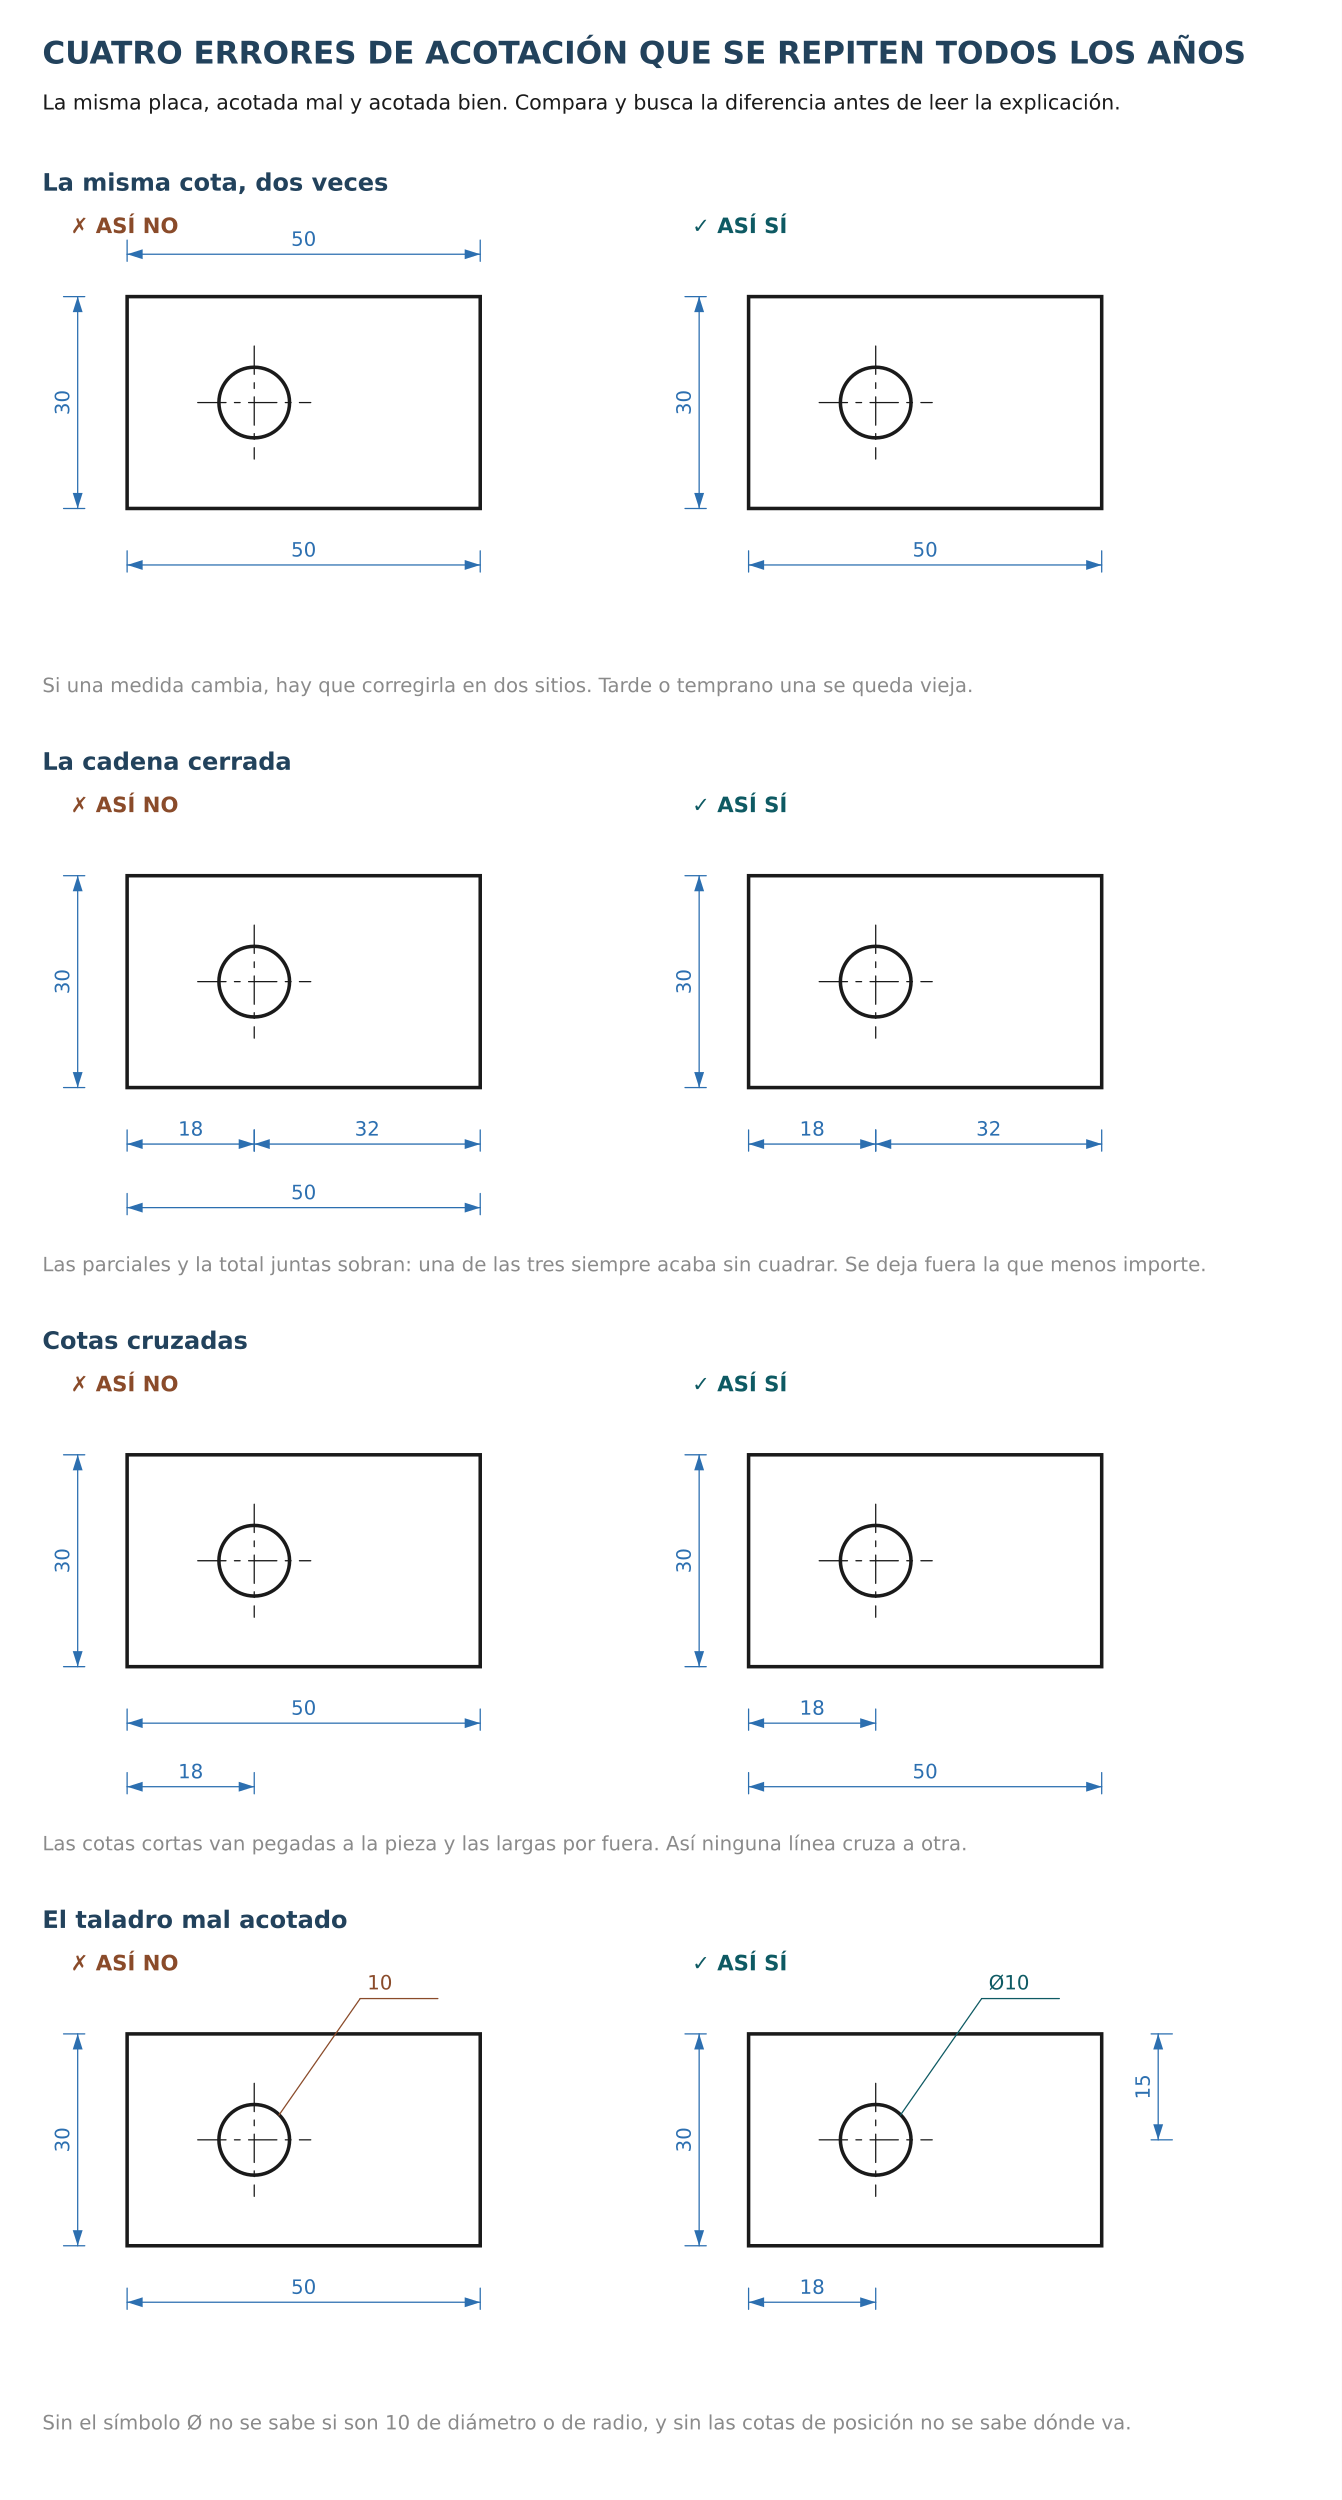
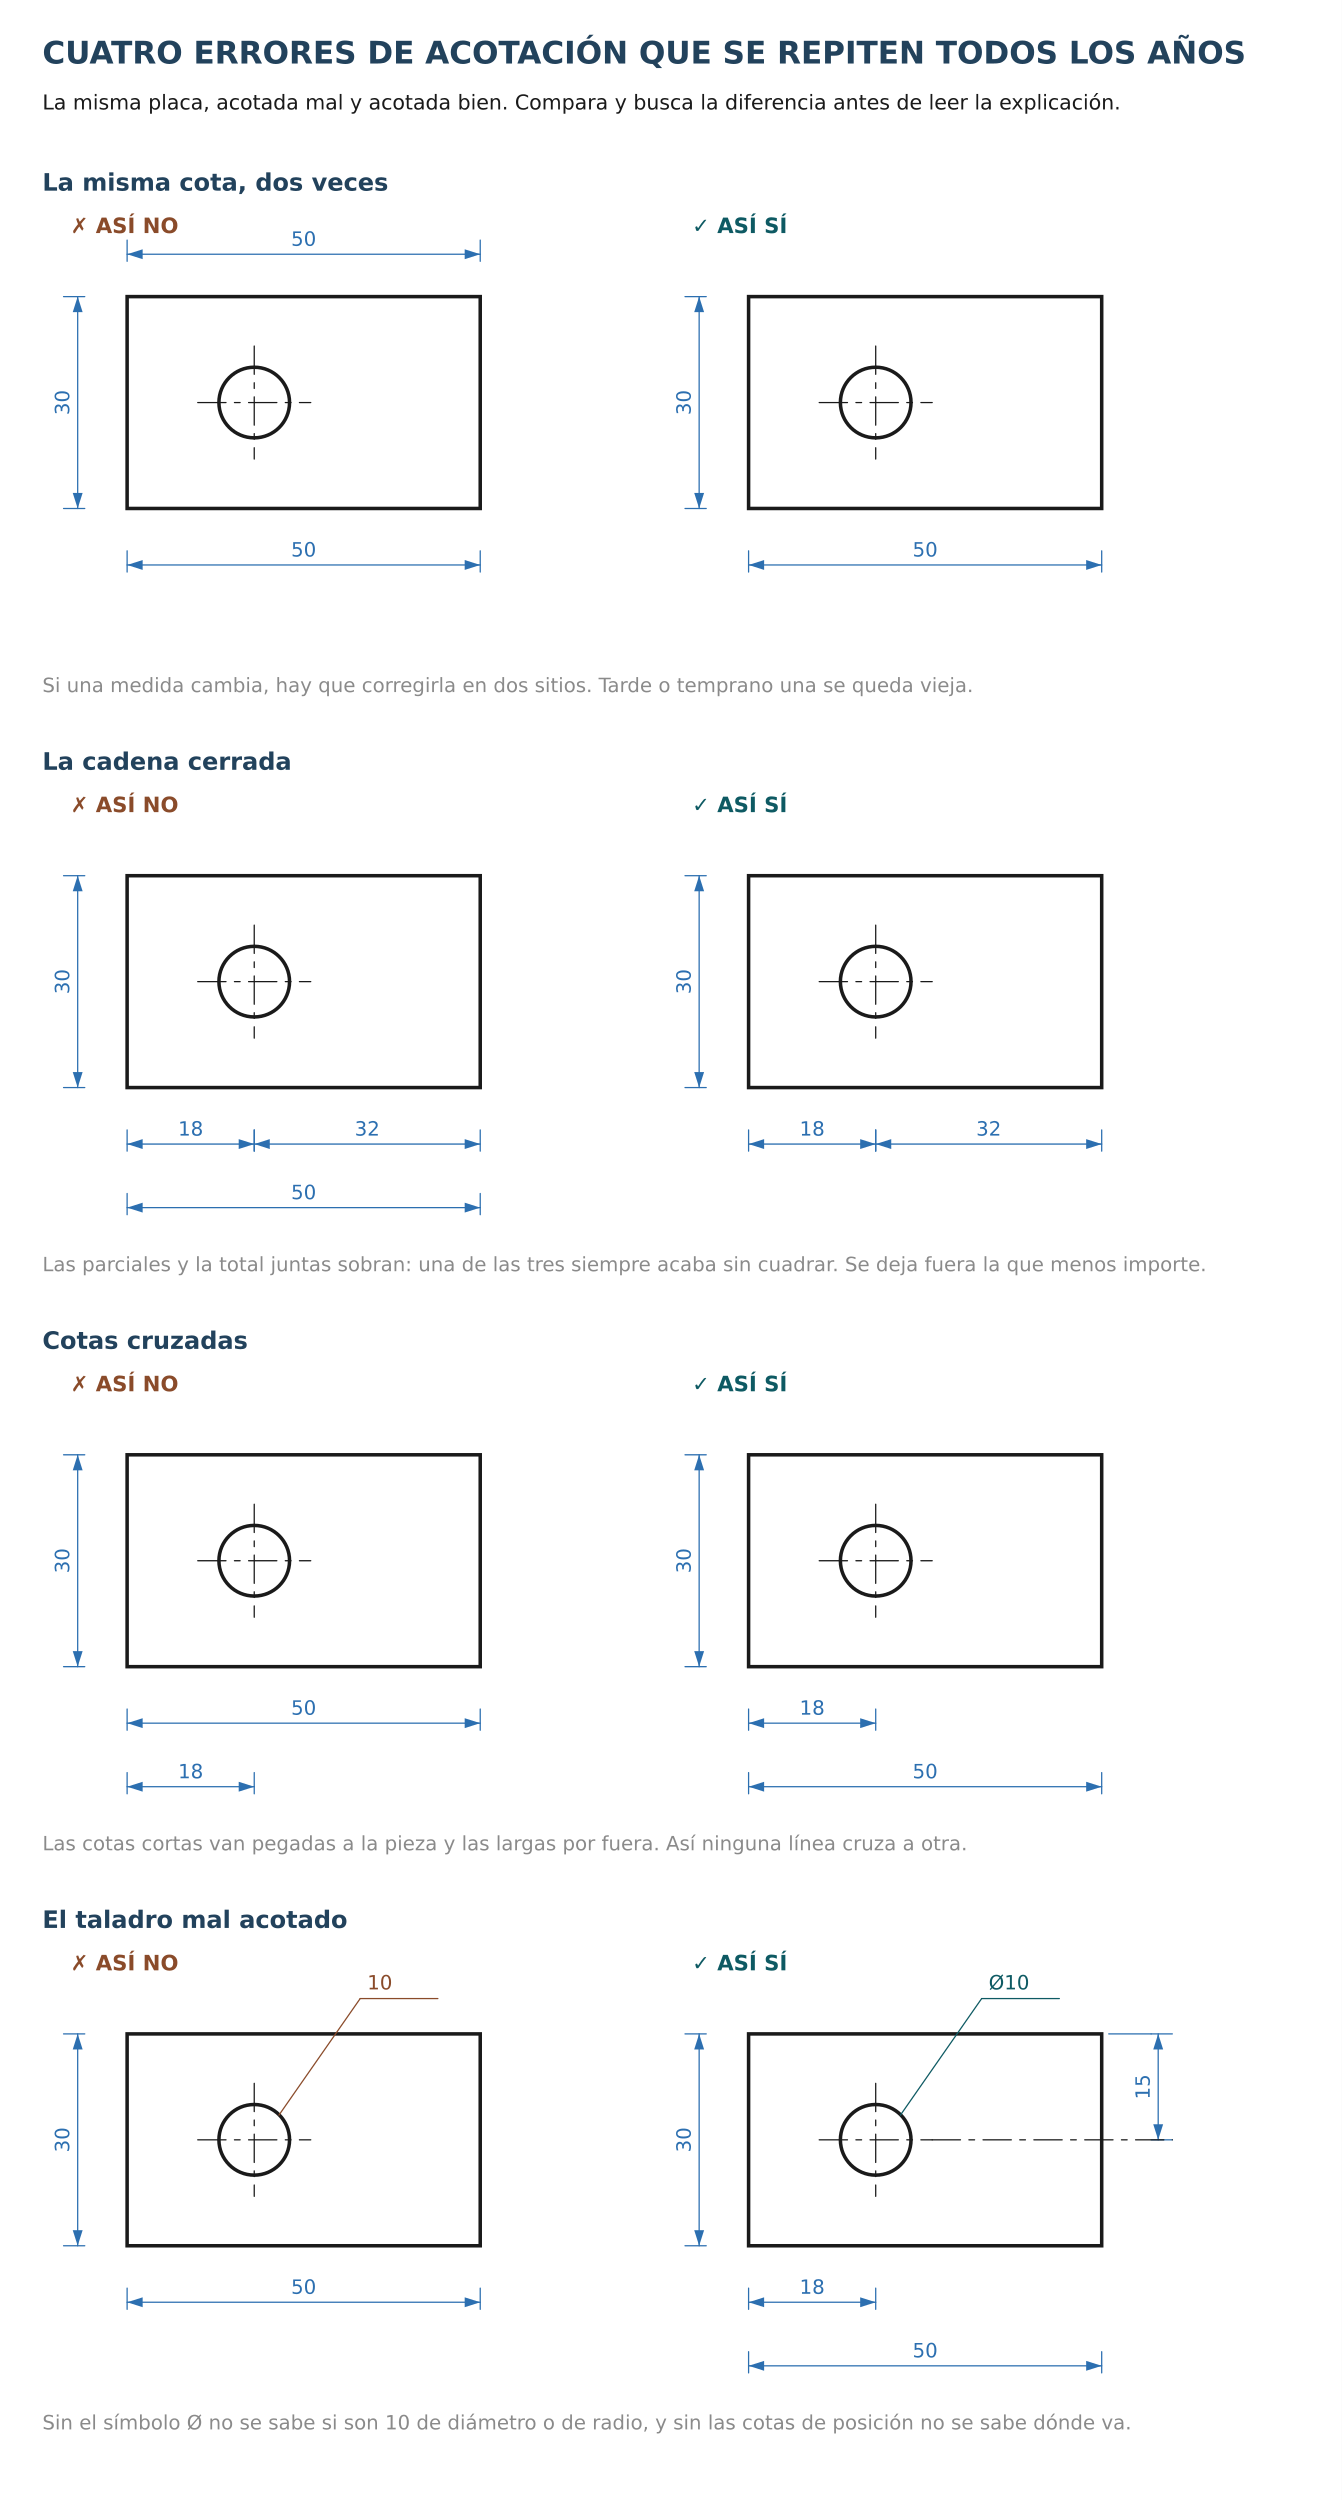
<svg xmlns="http://www.w3.org/2000/svg" width="190mm" height="354mm" viewBox="0 0 190 354">
  <rect x="0" y="0" width="100%" height="100%" fill="#ffffff" />
  <text x="6.00" y="9.00" font-family="Verdana, 'DejaVu Sans', Arial, sans-serif" font-size="4.4" font-weight="bold" fill="#22425c" text-anchor="start">CUATRO ERRORES DE ACOTACIÓN QUE SE REPITEN TODOS LOS AÑOS</text>
  <text x="6.00" y="15.50" font-family="Verdana, 'DejaVu Sans', Arial, sans-serif" font-size="2.9" font-weight="normal" fill="#1a1a1a" text-anchor="start">La misma placa, acotada mal y acotada bien. Compara y busca la diferencia antes de leer la explicación.</text>
  <text x="6.00" y="27.00" font-family="Verdana, 'DejaVu Sans', Arial, sans-serif" font-size="3.4" font-weight="bold" fill="#22425c" text-anchor="start">La misma cota, dos veces</text>
  <text x="10.00" y="33.00" font-family="Verdana, 'DejaVu Sans', Arial, sans-serif" font-size="3.0" font-weight="bold" fill="#8a4b2a" text-anchor="start">✗  ASÍ NO</text>
  <rect x="18.00" y="42.00" width="50.00" height="30.00" rx="0.00" fill="none" stroke="#1a1a1a" stroke-width="0.5" />
  <circle cx="36.00" cy="57.00" r="5.00" fill="none" stroke="#1a1a1a" stroke-width="0.5" />
  <line x1="28.00" y1="57.00" x2="44.00" y2="57.00" stroke="#1a1a1a" stroke-width="0.18" stroke-linecap="round" stroke-dasharray="4,1.2,0.8,1.2" />
  <line x1="36.00" y1="49.00" x2="36.00" y2="65.00" stroke="#1a1a1a" stroke-width="0.18" stroke-linecap="round" stroke-dasharray="4,1.2,0.8,1.2" />
  <line x1="18.00" y1="78.00" x2="18.00" y2="81.00" stroke="#2c6fb0" stroke-width="0.18" stroke-linecap="round" />
  <line x1="68.00" y1="78.00" x2="68.00" y2="81.00" stroke="#2c6fb0" stroke-width="0.18" stroke-linecap="round" />
  <line x1="18.00" y1="80.00" x2="68.00" y2="80.00" stroke="#2c6fb0" stroke-width="0.18" stroke-linecap="round" />
  <polygon points="18.00,80.00 20.20,79.30 20.20,80.70" fill="#2c6fb0" stroke="#2c6fb0" stroke-width="0" stroke-linejoin="round" />
  <polygon points="68.00,80.00 65.80,79.30 65.80,80.70" fill="#2c6fb0" stroke="#2c6fb0" stroke-width="0" stroke-linejoin="round" />
  <text x="43.00" y="78.80" font-family="Verdana, 'DejaVu Sans', Arial, sans-serif" font-size="2.8" font-weight="normal" fill="#2c6fb0" text-anchor="middle">50</text>
  <line x1="18.00" y1="34.00" x2="18.00" y2="37.00" stroke="#2c6fb0" stroke-width="0.18" stroke-linecap="round" />
  <line x1="68.00" y1="34.00" x2="68.00" y2="37.00" stroke="#2c6fb0" stroke-width="0.18" stroke-linecap="round" />
  <line x1="18.00" y1="36.00" x2="68.00" y2="36.00" stroke="#2c6fb0" stroke-width="0.18" stroke-linecap="round" />
  <polygon points="18.00,36.00 20.20,35.30 20.20,36.70" fill="#2c6fb0" stroke="#2c6fb0" stroke-width="0" stroke-linejoin="round" />
  <polygon points="68.00,36.00 65.80,35.30 65.80,36.70" fill="#2c6fb0" stroke="#2c6fb0" stroke-width="0" stroke-linejoin="round" />
  <text x="43.00" y="34.80" font-family="Verdana, 'DejaVu Sans', Arial, sans-serif" font-size="2.8" font-weight="normal" fill="#2c6fb0" text-anchor="middle">50</text>
  <line x1="9.00" y1="42.00" x2="12.00" y2="42.00" stroke="#2c6fb0" stroke-width="0.18" stroke-linecap="round" />
  <line x1="9.00" y1="72.00" x2="12.00" y2="72.00" stroke="#2c6fb0" stroke-width="0.18" stroke-linecap="round" />
  <line x1="11.00" y1="42.00" x2="11.00" y2="72.00" stroke="#2c6fb0" stroke-width="0.18" stroke-linecap="round" />
  <polygon points="11.00,42.00 10.30,44.20 11.70,44.20" fill="#2c6fb0" stroke="#2c6fb0" stroke-width="0" stroke-linejoin="round" />
  <polygon points="11.00,72.00 10.30,69.80 11.70,69.80" fill="#2c6fb0" stroke="#2c6fb0" stroke-width="0" stroke-linejoin="round" />
  <text x="9.80" y="57.00" font-family="Verdana, 'DejaVu Sans', Arial, sans-serif" font-size="2.8" font-weight="normal" fill="#2c6fb0" text-anchor="middle" transform="rotate(-90 9.80 57.00)">30</text>
  <text x="98.00" y="33.00" font-family="Verdana, 'DejaVu Sans', Arial, sans-serif" font-size="3.0" font-weight="bold" fill="#0e5a63" text-anchor="start">✓  ASÍ SÍ</text>
  <rect x="106.00" y="42.00" width="50.00" height="30.00" rx="0.00" fill="none" stroke="#1a1a1a" stroke-width="0.5" />
  <circle cx="124.00" cy="57.00" r="5.00" fill="none" stroke="#1a1a1a" stroke-width="0.5" />
  <line x1="116.00" y1="57.00" x2="132.00" y2="57.00" stroke="#1a1a1a" stroke-width="0.18" stroke-linecap="round" stroke-dasharray="4,1.2,0.8,1.2" />
  <line x1="124.00" y1="49.00" x2="124.00" y2="65.00" stroke="#1a1a1a" stroke-width="0.18" stroke-linecap="round" stroke-dasharray="4,1.2,0.8,1.2" />
  <line x1="106.00" y1="78.00" x2="106.00" y2="81.00" stroke="#2c6fb0" stroke-width="0.18" stroke-linecap="round" />
  <line x1="156.00" y1="78.00" x2="156.00" y2="81.00" stroke="#2c6fb0" stroke-width="0.18" stroke-linecap="round" />
  <line x1="106.00" y1="80.00" x2="156.00" y2="80.00" stroke="#2c6fb0" stroke-width="0.18" stroke-linecap="round" />
  <polygon points="106.00,80.00 108.20,79.30 108.20,80.70" fill="#2c6fb0" stroke="#2c6fb0" stroke-width="0" stroke-linejoin="round" />
  <polygon points="156.00,80.00 153.80,79.30 153.80,80.70" fill="#2c6fb0" stroke="#2c6fb0" stroke-width="0" stroke-linejoin="round" />
  <text x="131.00" y="78.80" font-family="Verdana, 'DejaVu Sans', Arial, sans-serif" font-size="2.8" font-weight="normal" fill="#2c6fb0" text-anchor="middle">50</text>
  <line x1="97.00" y1="42.00" x2="100.00" y2="42.00" stroke="#2c6fb0" stroke-width="0.18" stroke-linecap="round" />
  <line x1="97.00" y1="72.00" x2="100.00" y2="72.00" stroke="#2c6fb0" stroke-width="0.18" stroke-linecap="round" />
  <line x1="99.00" y1="42.00" x2="99.00" y2="72.00" stroke="#2c6fb0" stroke-width="0.18" stroke-linecap="round" />
  <polygon points="99.00,42.00 98.30,44.20 99.70,44.20" fill="#2c6fb0" stroke="#2c6fb0" stroke-width="0" stroke-linejoin="round" />
  <polygon points="99.00,72.00 98.30,69.80 99.70,69.80" fill="#2c6fb0" stroke="#2c6fb0" stroke-width="0" stroke-linejoin="round" />
  <text x="97.80" y="57.00" font-family="Verdana, 'DejaVu Sans', Arial, sans-serif" font-size="2.8" font-weight="normal" fill="#2c6fb0" text-anchor="middle" transform="rotate(-90 97.80 57.00)">30</text>
  <text x="6.00" y="98.00" font-family="Verdana, 'DejaVu Sans', Arial, sans-serif" font-size="2.8" font-weight="normal" fill="#8a8a8a" text-anchor="start">Si una medida cambia, hay que corregirla en dos sitios. Tarde o temprano una se queda vieja.</text>
  <text x="6.00" y="109.00" font-family="Verdana, 'DejaVu Sans', Arial, sans-serif" font-size="3.4" font-weight="bold" fill="#22425c" text-anchor="start">La cadena cerrada</text>
  <text x="10.00" y="115.00" font-family="Verdana, 'DejaVu Sans', Arial, sans-serif" font-size="3.0" font-weight="bold" fill="#8a4b2a" text-anchor="start">✗  ASÍ NO</text>
  <rect x="18.00" y="124.00" width="50.00" height="30.00" rx="0.00" fill="none" stroke="#1a1a1a" stroke-width="0.5" />
  <circle cx="36.00" cy="139.00" r="5.00" fill="none" stroke="#1a1a1a" stroke-width="0.5" />
  <line x1="28.00" y1="139.00" x2="44.00" y2="139.00" stroke="#1a1a1a" stroke-width="0.18" stroke-linecap="round" stroke-dasharray="4,1.2,0.8,1.2" />
  <line x1="36.00" y1="131.00" x2="36.00" y2="147.00" stroke="#1a1a1a" stroke-width="0.18" stroke-linecap="round" stroke-dasharray="4,1.2,0.8,1.2" />
  <line x1="18.00" y1="169.00" x2="18.00" y2="172.00" stroke="#2c6fb0" stroke-width="0.18" stroke-linecap="round" />
  <line x1="68.00" y1="169.00" x2="68.00" y2="172.00" stroke="#2c6fb0" stroke-width="0.18" stroke-linecap="round" />
  <line x1="18.00" y1="171.00" x2="68.00" y2="171.00" stroke="#2c6fb0" stroke-width="0.18" stroke-linecap="round" />
  <polygon points="18.00,171.00 20.20,170.30 20.20,171.70" fill="#2c6fb0" stroke="#2c6fb0" stroke-width="0" stroke-linejoin="round" />
  <polygon points="68.00,171.00 65.80,170.30 65.80,171.70" fill="#2c6fb0" stroke="#2c6fb0" stroke-width="0" stroke-linejoin="round" />
  <text x="43.00" y="169.80" font-family="Verdana, 'DejaVu Sans', Arial, sans-serif" font-size="2.8" font-weight="normal" fill="#2c6fb0" text-anchor="middle">50</text>
  <line x1="9.00" y1="124.00" x2="12.00" y2="124.00" stroke="#2c6fb0" stroke-width="0.18" stroke-linecap="round" />
  <line x1="9.00" y1="154.00" x2="12.00" y2="154.00" stroke="#2c6fb0" stroke-width="0.18" stroke-linecap="round" />
  <line x1="11.00" y1="124.00" x2="11.00" y2="154.00" stroke="#2c6fb0" stroke-width="0.18" stroke-linecap="round" />
  <polygon points="11.00,124.00 10.30,126.20 11.70,126.20" fill="#2c6fb0" stroke="#2c6fb0" stroke-width="0" stroke-linejoin="round" />
  <polygon points="11.00,154.00 10.30,151.80 11.70,151.80" fill="#2c6fb0" stroke="#2c6fb0" stroke-width="0" stroke-linejoin="round" />
  <text x="9.80" y="139.00" font-family="Verdana, 'DejaVu Sans', Arial, sans-serif" font-size="2.8" font-weight="normal" fill="#2c6fb0" text-anchor="middle" transform="rotate(-90 9.80 139.00)">30</text>
  <line x1="18.00" y1="160.00" x2="18.00" y2="163.00" stroke="#2c6fb0" stroke-width="0.18" stroke-linecap="round" />
  <line x1="36.00" y1="160.00" x2="36.00" y2="163.00" stroke="#2c6fb0" stroke-width="0.18" stroke-linecap="round" />
  <line x1="18.00" y1="162.00" x2="36.00" y2="162.00" stroke="#2c6fb0" stroke-width="0.18" stroke-linecap="round" />
  <polygon points="18.00,162.00 20.20,161.30 20.20,162.70" fill="#2c6fb0" stroke="#2c6fb0" stroke-width="0" stroke-linejoin="round" />
  <polygon points="36.00,162.00 33.80,161.30 33.80,162.70" fill="#2c6fb0" stroke="#2c6fb0" stroke-width="0" stroke-linejoin="round" />
  <text x="27.00" y="160.80" font-family="Verdana, 'DejaVu Sans', Arial, sans-serif" font-size="2.8" font-weight="normal" fill="#2c6fb0" text-anchor="middle">18</text>
  <line x1="36.00" y1="160.00" x2="36.00" y2="163.00" stroke="#2c6fb0" stroke-width="0.18" stroke-linecap="round" />
  <line x1="68.00" y1="160.00" x2="68.00" y2="163.00" stroke="#2c6fb0" stroke-width="0.18" stroke-linecap="round" />
  <line x1="36.00" y1="162.00" x2="68.00" y2="162.00" stroke="#2c6fb0" stroke-width="0.18" stroke-linecap="round" />
  <polygon points="36.00,162.00 38.20,161.30 38.20,162.70" fill="#2c6fb0" stroke="#2c6fb0" stroke-width="0" stroke-linejoin="round" />
  <polygon points="68.00,162.00 65.80,161.30 65.80,162.70" fill="#2c6fb0" stroke="#2c6fb0" stroke-width="0" stroke-linejoin="round" />
  <text x="52.00" y="160.80" font-family="Verdana, 'DejaVu Sans', Arial, sans-serif" font-size="2.8" font-weight="normal" fill="#2c6fb0" text-anchor="middle">32</text>
  <text x="98.00" y="115.00" font-family="Verdana, 'DejaVu Sans', Arial, sans-serif" font-size="3.0" font-weight="bold" fill="#0e5a63" text-anchor="start">✓  ASÍ SÍ</text>
  <rect x="106.00" y="124.00" width="50.00" height="30.00" rx="0.00" fill="none" stroke="#1a1a1a" stroke-width="0.5" />
  <circle cx="124.00" cy="139.00" r="5.00" fill="none" stroke="#1a1a1a" stroke-width="0.5" />
  <line x1="116.00" y1="139.00" x2="132.00" y2="139.00" stroke="#1a1a1a" stroke-width="0.18" stroke-linecap="round" stroke-dasharray="4,1.2,0.8,1.2" />
  <line x1="124.00" y1="131.00" x2="124.00" y2="147.00" stroke="#1a1a1a" stroke-width="0.18" stroke-linecap="round" stroke-dasharray="4,1.2,0.8,1.2" />
  <line x1="97.00" y1="124.00" x2="100.00" y2="124.00" stroke="#2c6fb0" stroke-width="0.18" stroke-linecap="round" />
  <line x1="97.00" y1="154.00" x2="100.00" y2="154.00" stroke="#2c6fb0" stroke-width="0.18" stroke-linecap="round" />
  <line x1="99.00" y1="124.00" x2="99.00" y2="154.00" stroke="#2c6fb0" stroke-width="0.18" stroke-linecap="round" />
  <polygon points="99.00,124.00 98.30,126.20 99.70,126.20" fill="#2c6fb0" stroke="#2c6fb0" stroke-width="0" stroke-linejoin="round" />
  <polygon points="99.00,154.00 98.30,151.80 99.70,151.80" fill="#2c6fb0" stroke="#2c6fb0" stroke-width="0" stroke-linejoin="round" />
  <text x="97.80" y="139.00" font-family="Verdana, 'DejaVu Sans', Arial, sans-serif" font-size="2.8" font-weight="normal" fill="#2c6fb0" text-anchor="middle" transform="rotate(-90 97.80 139.00)">30</text>
  <line x1="106.00" y1="160.00" x2="106.00" y2="163.00" stroke="#2c6fb0" stroke-width="0.18" stroke-linecap="round" />
  <line x1="124.00" y1="160.00" x2="124.00" y2="163.00" stroke="#2c6fb0" stroke-width="0.18" stroke-linecap="round" />
  <line x1="106.00" y1="162.00" x2="124.00" y2="162.00" stroke="#2c6fb0" stroke-width="0.18" stroke-linecap="round" />
  <polygon points="106.00,162.00 108.20,161.30 108.20,162.70" fill="#2c6fb0" stroke="#2c6fb0" stroke-width="0" stroke-linejoin="round" />
  <polygon points="124.00,162.00 121.80,161.30 121.80,162.70" fill="#2c6fb0" stroke="#2c6fb0" stroke-width="0" stroke-linejoin="round" />
  <text x="115.00" y="160.80" font-family="Verdana, 'DejaVu Sans', Arial, sans-serif" font-size="2.8" font-weight="normal" fill="#2c6fb0" text-anchor="middle">18</text>
  <line x1="124.00" y1="160.00" x2="124.00" y2="163.00" stroke="#2c6fb0" stroke-width="0.18" stroke-linecap="round" />
  <line x1="156.00" y1="160.00" x2="156.00" y2="163.00" stroke="#2c6fb0" stroke-width="0.18" stroke-linecap="round" />
  <line x1="124.00" y1="162.00" x2="156.00" y2="162.00" stroke="#2c6fb0" stroke-width="0.18" stroke-linecap="round" />
  <polygon points="124.00,162.00 126.20,161.30 126.20,162.70" fill="#2c6fb0" stroke="#2c6fb0" stroke-width="0" stroke-linejoin="round" />
  <polygon points="156.00,162.00 153.80,161.30 153.80,162.70" fill="#2c6fb0" stroke="#2c6fb0" stroke-width="0" stroke-linejoin="round" />
  <text x="140.00" y="160.80" font-family="Verdana, 'DejaVu Sans', Arial, sans-serif" font-size="2.8" font-weight="normal" fill="#2c6fb0" text-anchor="middle">32</text>
  <text x="6.00" y="180.00" font-family="Verdana, 'DejaVu Sans', Arial, sans-serif" font-size="2.8" font-weight="normal" fill="#8a8a8a" text-anchor="start">Las parciales y la total juntas sobran: una de las tres siempre acaba sin cuadrar. Se deja fuera la que menos importe.</text>
  <text x="6.00" y="191.00" font-family="Verdana, 'DejaVu Sans', Arial, sans-serif" font-size="3.4" font-weight="bold" fill="#22425c" text-anchor="start">Cotas cruzadas</text>
  <text x="10.00" y="197.00" font-family="Verdana, 'DejaVu Sans', Arial, sans-serif" font-size="3.0" font-weight="bold" fill="#8a4b2a" text-anchor="start">✗  ASÍ NO</text>
  <rect x="18.00" y="206.00" width="50.00" height="30.00" rx="0.00" fill="none" stroke="#1a1a1a" stroke-width="0.5" />
  <circle cx="36.00" cy="221.00" r="5.00" fill="none" stroke="#1a1a1a" stroke-width="0.5" />
  <line x1="28.00" y1="221.00" x2="44.00" y2="221.00" stroke="#1a1a1a" stroke-width="0.18" stroke-linecap="round" stroke-dasharray="4,1.2,0.8,1.2" />
  <line x1="36.00" y1="213.00" x2="36.00" y2="229.00" stroke="#1a1a1a" stroke-width="0.18" stroke-linecap="round" stroke-dasharray="4,1.2,0.8,1.2" />
  <line x1="18.00" y1="242.00" x2="18.00" y2="245.00" stroke="#2c6fb0" stroke-width="0.18" stroke-linecap="round" />
  <line x1="68.00" y1="242.00" x2="68.00" y2="245.00" stroke="#2c6fb0" stroke-width="0.18" stroke-linecap="round" />
  <line x1="18.00" y1="244.00" x2="68.00" y2="244.00" stroke="#2c6fb0" stroke-width="0.18" stroke-linecap="round" />
  <polygon points="18.00,244.00 20.20,243.30 20.20,244.70" fill="#2c6fb0" stroke="#2c6fb0" stroke-width="0" stroke-linejoin="round" />
  <polygon points="68.00,244.00 65.80,243.30 65.80,244.70" fill="#2c6fb0" stroke="#2c6fb0" stroke-width="0" stroke-linejoin="round" />
  <text x="43.00" y="242.80" font-family="Verdana, 'DejaVu Sans', Arial, sans-serif" font-size="2.8" font-weight="normal" fill="#2c6fb0" text-anchor="middle">50</text>
  <line x1="9.00" y1="206.00" x2="12.00" y2="206.00" stroke="#2c6fb0" stroke-width="0.18" stroke-linecap="round" />
  <line x1="9.00" y1="236.00" x2="12.00" y2="236.00" stroke="#2c6fb0" stroke-width="0.18" stroke-linecap="round" />
  <line x1="11.00" y1="206.00" x2="11.00" y2="236.00" stroke="#2c6fb0" stroke-width="0.18" stroke-linecap="round" />
  <polygon points="11.00,206.00 10.30,208.20 11.70,208.20" fill="#2c6fb0" stroke="#2c6fb0" stroke-width="0" stroke-linejoin="round" />
  <polygon points="11.00,236.00 10.30,233.80 11.70,233.80" fill="#2c6fb0" stroke="#2c6fb0" stroke-width="0" stroke-linejoin="round" />
  <text x="9.80" y="221.00" font-family="Verdana, 'DejaVu Sans', Arial, sans-serif" font-size="2.8" font-weight="normal" fill="#2c6fb0" text-anchor="middle" transform="rotate(-90 9.80 221.00)">30</text>
  <line x1="18.00" y1="251.00" x2="18.00" y2="254.00" stroke="#2c6fb0" stroke-width="0.18" stroke-linecap="round" />
  <line x1="36.00" y1="251.00" x2="36.00" y2="254.00" stroke="#2c6fb0" stroke-width="0.18" stroke-linecap="round" />
  <line x1="18.00" y1="253.00" x2="36.00" y2="253.00" stroke="#2c6fb0" stroke-width="0.18" stroke-linecap="round" />
  <polygon points="18.00,253.00 20.20,252.30 20.20,253.70" fill="#2c6fb0" stroke="#2c6fb0" stroke-width="0" stroke-linejoin="round" />
  <polygon points="36.00,253.00 33.80,252.30 33.80,253.70" fill="#2c6fb0" stroke="#2c6fb0" stroke-width="0" stroke-linejoin="round" />
  <text x="27.00" y="251.80" font-family="Verdana, 'DejaVu Sans', Arial, sans-serif" font-size="2.8" font-weight="normal" fill="#2c6fb0" text-anchor="middle">18</text>
  <text x="98.00" y="197.00" font-family="Verdana, 'DejaVu Sans', Arial, sans-serif" font-size="3.0" font-weight="bold" fill="#0e5a63" text-anchor="start">✓  ASÍ SÍ</text>
  <rect x="106.00" y="206.00" width="50.00" height="30.00" rx="0.00" fill="none" stroke="#1a1a1a" stroke-width="0.5" />
  <circle cx="124.00" cy="221.00" r="5.00" fill="none" stroke="#1a1a1a" stroke-width="0.5" />
  <line x1="116.00" y1="221.00" x2="132.00" y2="221.00" stroke="#1a1a1a" stroke-width="0.18" stroke-linecap="round" stroke-dasharray="4,1.2,0.8,1.2" />
  <line x1="124.00" y1="213.00" x2="124.00" y2="229.00" stroke="#1a1a1a" stroke-width="0.18" stroke-linecap="round" stroke-dasharray="4,1.2,0.8,1.2" />
  <line x1="106.00" y1="251.00" x2="106.00" y2="254.00" stroke="#2c6fb0" stroke-width="0.18" stroke-linecap="round" />
  <line x1="156.00" y1="251.00" x2="156.00" y2="254.00" stroke="#2c6fb0" stroke-width="0.18" stroke-linecap="round" />
  <line x1="106.00" y1="253.00" x2="156.00" y2="253.00" stroke="#2c6fb0" stroke-width="0.18" stroke-linecap="round" />
  <polygon points="106.00,253.00 108.20,252.30 108.20,253.70" fill="#2c6fb0" stroke="#2c6fb0" stroke-width="0" stroke-linejoin="round" />
  <polygon points="156.00,253.00 153.80,252.30 153.80,253.70" fill="#2c6fb0" stroke="#2c6fb0" stroke-width="0" stroke-linejoin="round" />
  <text x="131.00" y="251.80" font-family="Verdana, 'DejaVu Sans', Arial, sans-serif" font-size="2.8" font-weight="normal" fill="#2c6fb0" text-anchor="middle">50</text>
  <line x1="97.00" y1="206.00" x2="100.00" y2="206.00" stroke="#2c6fb0" stroke-width="0.18" stroke-linecap="round" />
  <line x1="97.00" y1="236.00" x2="100.00" y2="236.00" stroke="#2c6fb0" stroke-width="0.18" stroke-linecap="round" />
  <line x1="99.00" y1="206.00" x2="99.00" y2="236.00" stroke="#2c6fb0" stroke-width="0.18" stroke-linecap="round" />
  <polygon points="99.00,206.00 98.30,208.20 99.70,208.20" fill="#2c6fb0" stroke="#2c6fb0" stroke-width="0" stroke-linejoin="round" />
  <polygon points="99.00,236.00 98.30,233.80 99.70,233.80" fill="#2c6fb0" stroke="#2c6fb0" stroke-width="0" stroke-linejoin="round" />
  <text x="97.80" y="221.00" font-family="Verdana, 'DejaVu Sans', Arial, sans-serif" font-size="2.8" font-weight="normal" fill="#2c6fb0" text-anchor="middle" transform="rotate(-90 97.80 221.00)">30</text>
  <line x1="106.00" y1="242.00" x2="106.00" y2="245.00" stroke="#2c6fb0" stroke-width="0.18" stroke-linecap="round" />
  <line x1="124.00" y1="242.00" x2="124.00" y2="245.00" stroke="#2c6fb0" stroke-width="0.18" stroke-linecap="round" />
  <line x1="106.00" y1="244.00" x2="124.00" y2="244.00" stroke="#2c6fb0" stroke-width="0.18" stroke-linecap="round" />
  <polygon points="106.00,244.00 108.20,243.30 108.20,244.70" fill="#2c6fb0" stroke="#2c6fb0" stroke-width="0" stroke-linejoin="round" />
  <polygon points="124.00,244.00 121.80,243.30 121.80,244.70" fill="#2c6fb0" stroke="#2c6fb0" stroke-width="0" stroke-linejoin="round" />
  <text x="115.00" y="242.80" font-family="Verdana, 'DejaVu Sans', Arial, sans-serif" font-size="2.8" font-weight="normal" fill="#2c6fb0" text-anchor="middle">18</text>
  <text x="6.00" y="262.00" font-family="Verdana, 'DejaVu Sans', Arial, sans-serif" font-size="2.8" font-weight="normal" fill="#8a8a8a" text-anchor="start">Las cotas cortas van pegadas a la pieza y las largas por fuera. Así ninguna línea cruza a otra.</text>
  <text x="6.00" y="273.00" font-family="Verdana, 'DejaVu Sans', Arial, sans-serif" font-size="3.4" font-weight="bold" fill="#22425c" text-anchor="start">El taladro mal acotado</text>
  <text x="10.00" y="279.00" font-family="Verdana, 'DejaVu Sans', Arial, sans-serif" font-size="3.0" font-weight="bold" fill="#8a4b2a" text-anchor="start">✗  ASÍ NO</text>
  <rect x="18.00" y="288.00" width="50.00" height="30.00" rx="0.00" fill="none" stroke="#1a1a1a" stroke-width="0.5" />
  <circle cx="36.00" cy="303.00" r="5.00" fill="none" stroke="#1a1a1a" stroke-width="0.5" />
  <line x1="28.00" y1="303.00" x2="44.00" y2="303.00" stroke="#1a1a1a" stroke-width="0.18" stroke-linecap="round" stroke-dasharray="4,1.2,0.8,1.2" />
  <line x1="36.00" y1="295.00" x2="36.00" y2="311.00" stroke="#1a1a1a" stroke-width="0.18" stroke-linecap="round" stroke-dasharray="4,1.2,0.8,1.2" />
  <line x1="18.00" y1="324.00" x2="18.00" y2="327.00" stroke="#2c6fb0" stroke-width="0.18" stroke-linecap="round" />
  <line x1="68.00" y1="324.00" x2="68.00" y2="327.00" stroke="#2c6fb0" stroke-width="0.18" stroke-linecap="round" />
  <line x1="18.00" y1="326.00" x2="68.00" y2="326.00" stroke="#2c6fb0" stroke-width="0.18" stroke-linecap="round" />
  <polygon points="18.00,326.00 20.20,325.30 20.20,326.70" fill="#2c6fb0" stroke="#2c6fb0" stroke-width="0" stroke-linejoin="round" />
  <polygon points="68.00,326.00 65.80,325.30 65.80,326.70" fill="#2c6fb0" stroke="#2c6fb0" stroke-width="0" stroke-linejoin="round" />
  <text x="43.00" y="324.80" font-family="Verdana, 'DejaVu Sans', Arial, sans-serif" font-size="2.8" font-weight="normal" fill="#2c6fb0" text-anchor="middle">50</text>
  <line x1="9.00" y1="288.00" x2="12.00" y2="288.00" stroke="#2c6fb0" stroke-width="0.18" stroke-linecap="round" />
  <line x1="9.00" y1="318.00" x2="12.00" y2="318.00" stroke="#2c6fb0" stroke-width="0.18" stroke-linecap="round" />
  <line x1="11.00" y1="288.00" x2="11.00" y2="318.00" stroke="#2c6fb0" stroke-width="0.18" stroke-linecap="round" />
  <polygon points="11.00,288.00 10.30,290.20 11.70,290.20" fill="#2c6fb0" stroke="#2c6fb0" stroke-width="0" stroke-linejoin="round" />
  <polygon points="11.00,318.00 10.30,315.80 11.70,315.80" fill="#2c6fb0" stroke="#2c6fb0" stroke-width="0" stroke-linejoin="round" />
  <text x="9.80" y="303.00" font-family="Verdana, 'DejaVu Sans', Arial, sans-serif" font-size="2.8" font-weight="normal" fill="#2c6fb0" text-anchor="middle" transform="rotate(-90 9.80 303.00)">30</text>
  <line x1="39.50" y1="299.50" x2="51.00" y2="283.00" stroke="#8a4b2a" stroke-width="0.18" stroke-linecap="round" />
  <line x1="51.00" y1="283.00" x2="62.00" y2="283.00" stroke="#8a4b2a" stroke-width="0.18" stroke-linecap="round" />
  <text x="52.00" y="281.70" font-family="Verdana, 'DejaVu Sans', Arial, sans-serif" font-size="2.8" font-weight="normal" fill="#8a4b2a" text-anchor="start">10</text>
  <text x="98.00" y="279.00" font-family="Verdana, 'DejaVu Sans', Arial, sans-serif" font-size="3.0" font-weight="bold" fill="#0e5a63" text-anchor="start">✓  ASÍ SÍ</text>
  <rect x="106.00" y="288.00" width="50.00" height="30.00" rx="0.00" fill="none" stroke="#1a1a1a" stroke-width="0.5" />
  <circle cx="124.00" cy="303.00" r="5.00" fill="none" stroke="#1a1a1a" stroke-width="0.5" />
  <line x1="116.00" y1="303.00" x2="132.00" y2="303.00" stroke="#1a1a1a" stroke-width="0.18" stroke-linecap="round" stroke-dasharray="4,1.2,0.8,1.2" />
  <line x1="124.00" y1="295.00" x2="124.00" y2="311.00" stroke="#1a1a1a" stroke-width="0.18" stroke-linecap="round" stroke-dasharray="4,1.2,0.8,1.2" />
+   <line x1="106.00" y1="333.00" x2="106.00" y2="336.00" stroke="#2c6fb0" stroke-width="0.18" stroke-linecap="round" />
+   <line x1="156.00" y1="333.00" x2="156.00" y2="336.00" stroke="#2c6fb0" stroke-width="0.18" stroke-linecap="round" />
+   <line x1="106.00" y1="335.00" x2="156.00" y2="335.00" stroke="#2c6fb0" stroke-width="0.18" stroke-linecap="round" />
+   <polygon points="106.00,335.00 108.20,334.30 108.20,335.70" fill="#2c6fb0" stroke="#2c6fb0" stroke-width="0" stroke-linejoin="round" />
+   <polygon points="156.00,335.00 153.80,334.30 153.80,335.70" fill="#2c6fb0" stroke="#2c6fb0" stroke-width="0" stroke-linejoin="round" />
+   <text x="131.00" y="333.80" font-family="Verdana, 'DejaVu Sans', Arial, sans-serif" font-size="2.8" font-weight="normal" fill="#2c6fb0" text-anchor="middle">50</text>
  <line x1="97.00" y1="288.00" x2="100.00" y2="288.00" stroke="#2c6fb0" stroke-width="0.18" stroke-linecap="round" />
  <line x1="97.00" y1="318.00" x2="100.00" y2="318.00" stroke="#2c6fb0" stroke-width="0.18" stroke-linecap="round" />
  <line x1="99.00" y1="288.00" x2="99.00" y2="318.00" stroke="#2c6fb0" stroke-width="0.18" stroke-linecap="round" />
  <polygon points="99.00,288.00 98.30,290.20 99.70,290.20" fill="#2c6fb0" stroke="#2c6fb0" stroke-width="0" stroke-linejoin="round" />
  <polygon points="99.00,318.00 98.30,315.80 99.70,315.80" fill="#2c6fb0" stroke="#2c6fb0" stroke-width="0" stroke-linejoin="round" />
  <text x="97.80" y="303.00" font-family="Verdana, 'DejaVu Sans', Arial, sans-serif" font-size="2.8" font-weight="normal" fill="#2c6fb0" text-anchor="middle" transform="rotate(-90 97.80 303.00)">30</text>
  <line x1="127.50" y1="299.50" x2="139.00" y2="283.00" stroke="#0e5a63" stroke-width="0.18" stroke-linecap="round" />
  <line x1="139.00" y1="283.00" x2="150.00" y2="283.00" stroke="#0e5a63" stroke-width="0.18" stroke-linecap="round" />
  <text x="140.00" y="281.70" font-family="Verdana, 'DejaVu Sans', Arial, sans-serif" font-size="2.8" font-weight="normal" fill="#0e5a63" text-anchor="start">Ø10</text>
  <line x1="166.00" y1="288.00" x2="163.00" y2="288.00" stroke="#2c6fb0" stroke-width="0.18" stroke-linecap="round" />
  <line x1="166.00" y1="303.00" x2="163.00" y2="303.00" stroke="#2c6fb0" stroke-width="0.18" stroke-linecap="round" />
  <line x1="164.00" y1="288.00" x2="164.00" y2="303.00" stroke="#2c6fb0" stroke-width="0.18" stroke-linecap="round" />
  <polygon points="164.00,288.00 163.30,290.20 164.70,290.20" fill="#2c6fb0" stroke="#2c6fb0" stroke-width="0" stroke-linejoin="round" />
  <polygon points="164.00,303.00 163.30,300.80 164.70,300.80" fill="#2c6fb0" stroke="#2c6fb0" stroke-width="0" stroke-linejoin="round" />
  <text x="162.80" y="295.50" font-family="Verdana, 'DejaVu Sans', Arial, sans-serif" font-size="2.8" font-weight="normal" fill="#2c6fb0" text-anchor="middle" transform="rotate(-90 162.80 295.50)">15</text>
+   <line x1="157.00" y1="288.00" x2="163.00" y2="288.00" stroke="#2c6fb0" stroke-width="0.18" stroke-linecap="round" />
+   <line x1="132.00" y1="303.00" x2="166.00" y2="303.00" stroke="#1a1a1a" stroke-width="0.18" stroke-linecap="round" stroke-dasharray="4,1.2,0.8,1.2" />
  <line x1="106.00" y1="324.00" x2="106.00" y2="327.00" stroke="#2c6fb0" stroke-width="0.18" stroke-linecap="round" />
  <line x1="124.00" y1="324.00" x2="124.00" y2="327.00" stroke="#2c6fb0" stroke-width="0.18" stroke-linecap="round" />
  <line x1="106.00" y1="326.00" x2="124.00" y2="326.00" stroke="#2c6fb0" stroke-width="0.18" stroke-linecap="round" />
  <polygon points="106.00,326.00 108.20,325.30 108.20,326.70" fill="#2c6fb0" stroke="#2c6fb0" stroke-width="0" stroke-linejoin="round" />
  <polygon points="124.00,326.00 121.80,325.30 121.80,326.70" fill="#2c6fb0" stroke="#2c6fb0" stroke-width="0" stroke-linejoin="round" />
  <text x="115.00" y="324.80" font-family="Verdana, 'DejaVu Sans', Arial, sans-serif" font-size="2.8" font-weight="normal" fill="#2c6fb0" text-anchor="middle">18</text>
  <text x="6.00" y="344.00" font-family="Verdana, 'DejaVu Sans', Arial, sans-serif" font-size="2.8" font-weight="normal" fill="#8a8a8a" text-anchor="start">Sin el símbolo Ø no se sabe si son 10 de diámetro o de radio, y sin las cotas de posición no se sabe dónde va.</text>
</svg>
